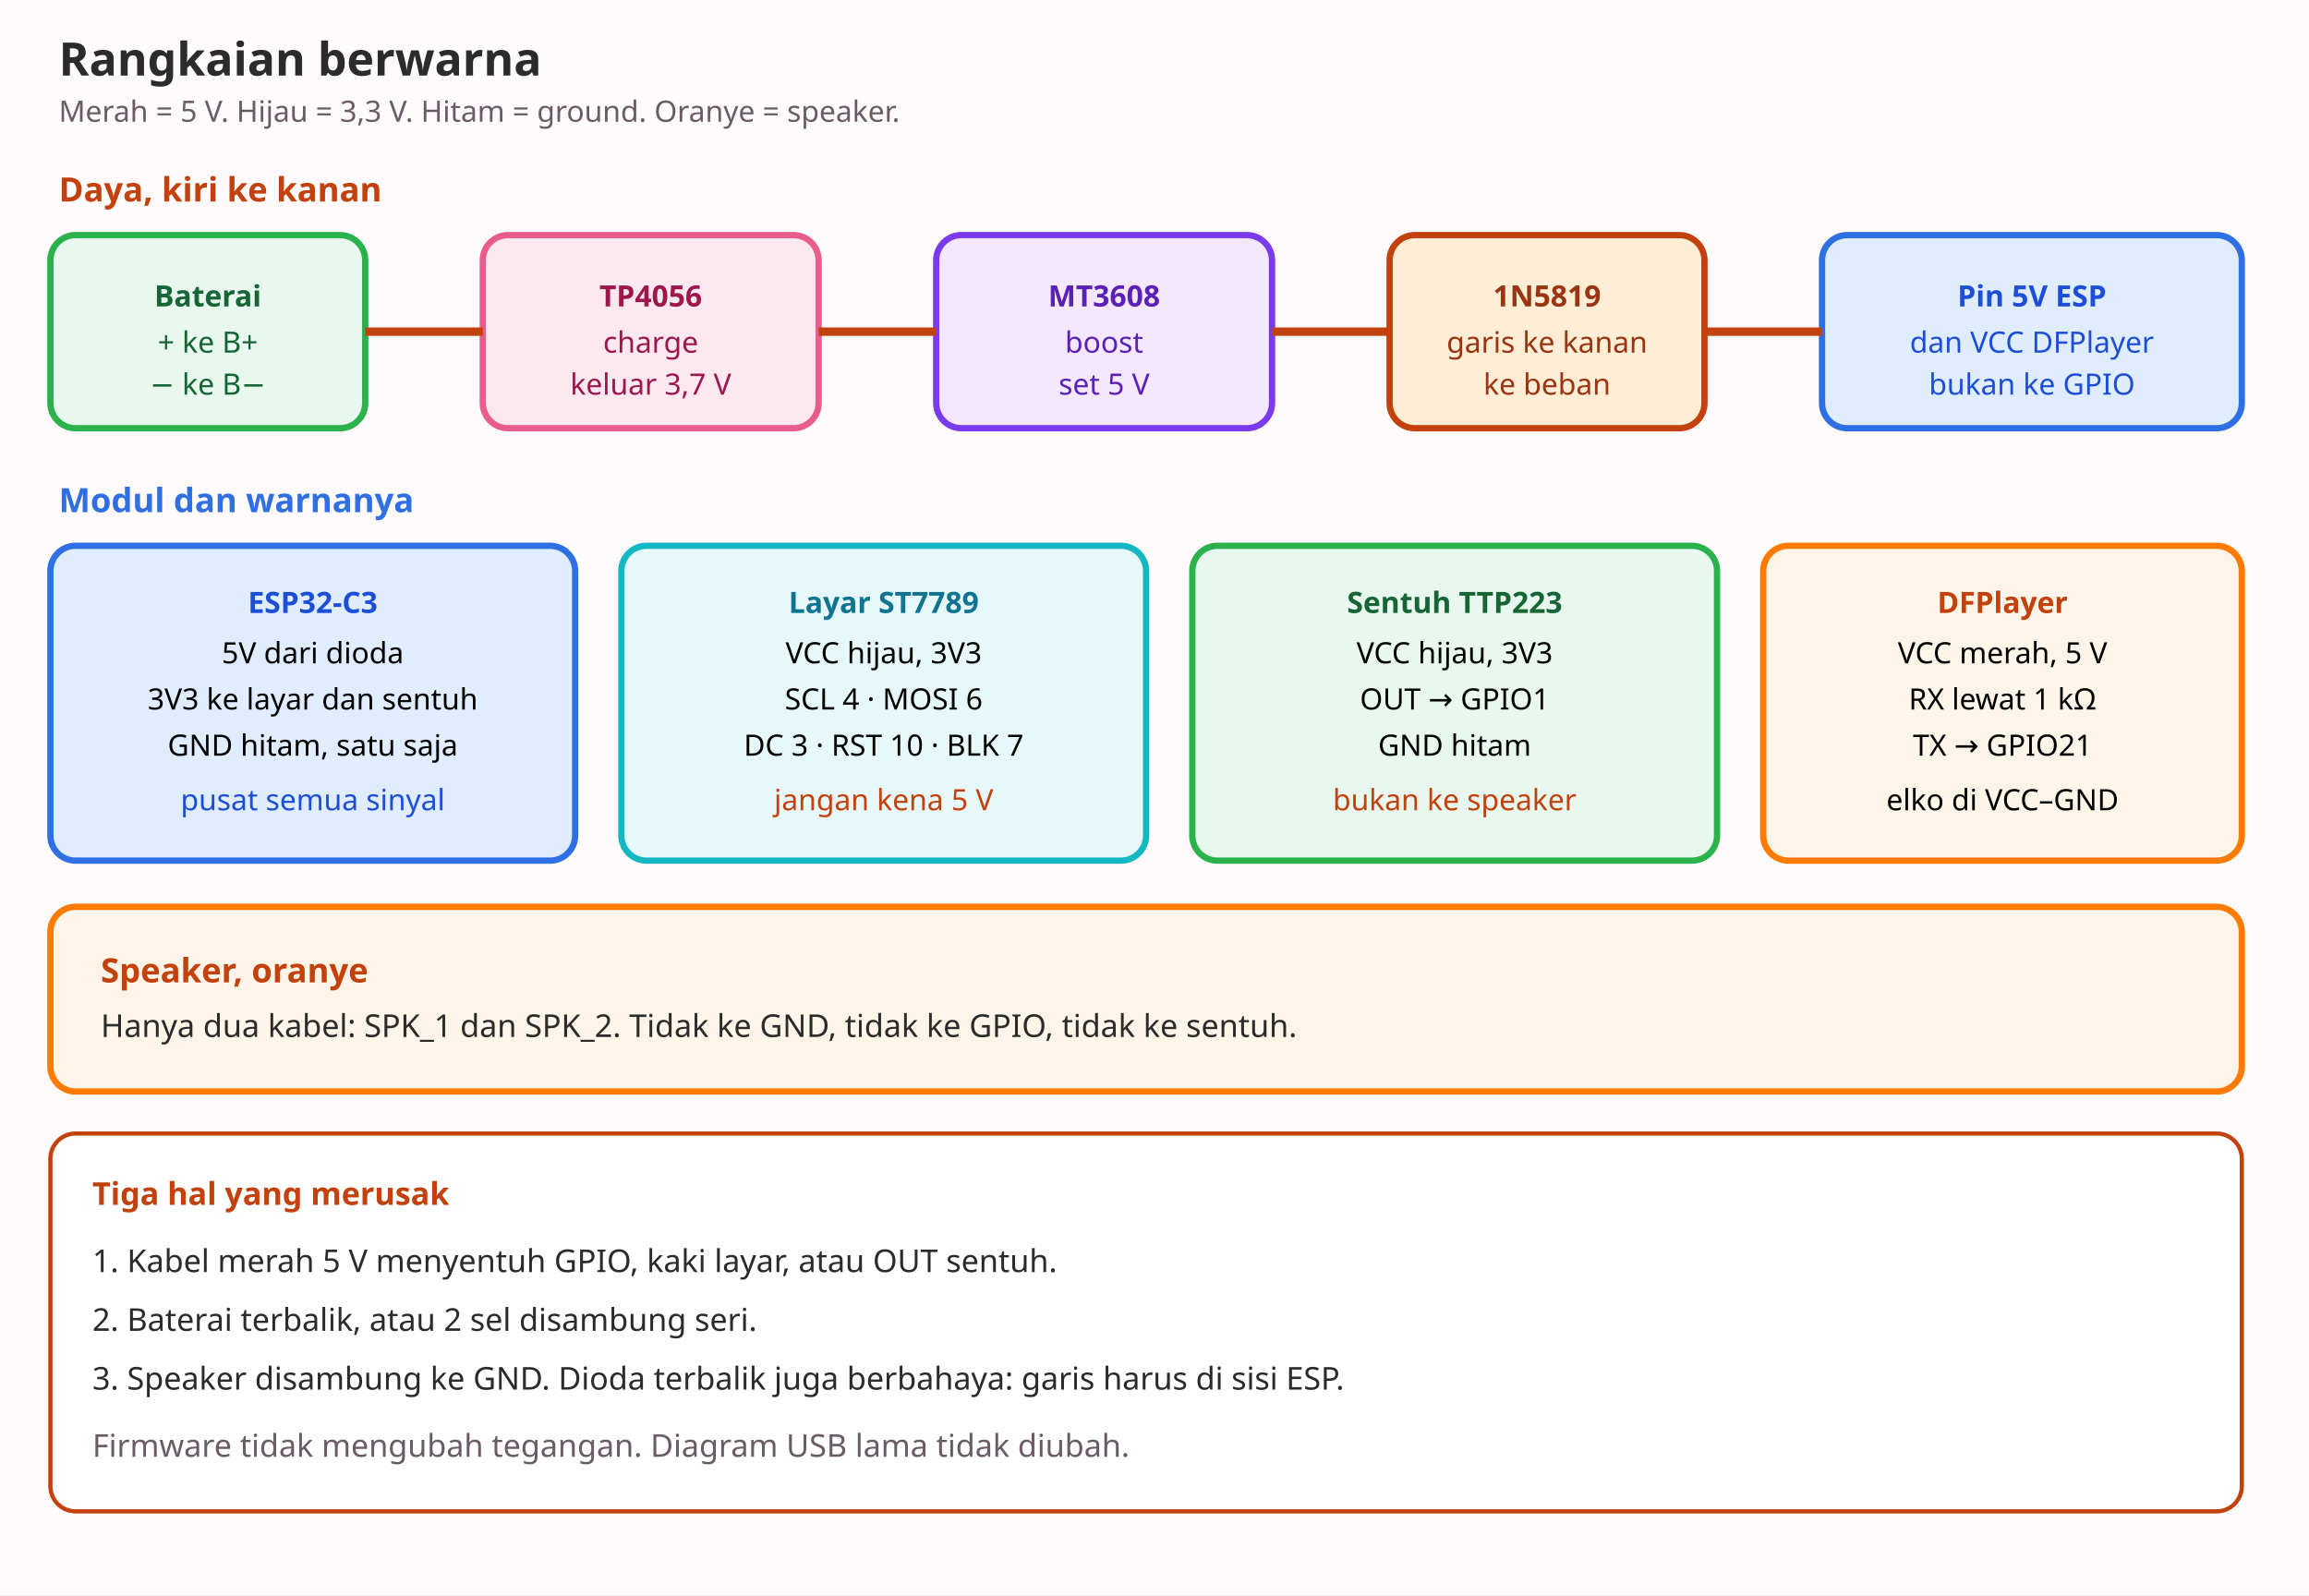
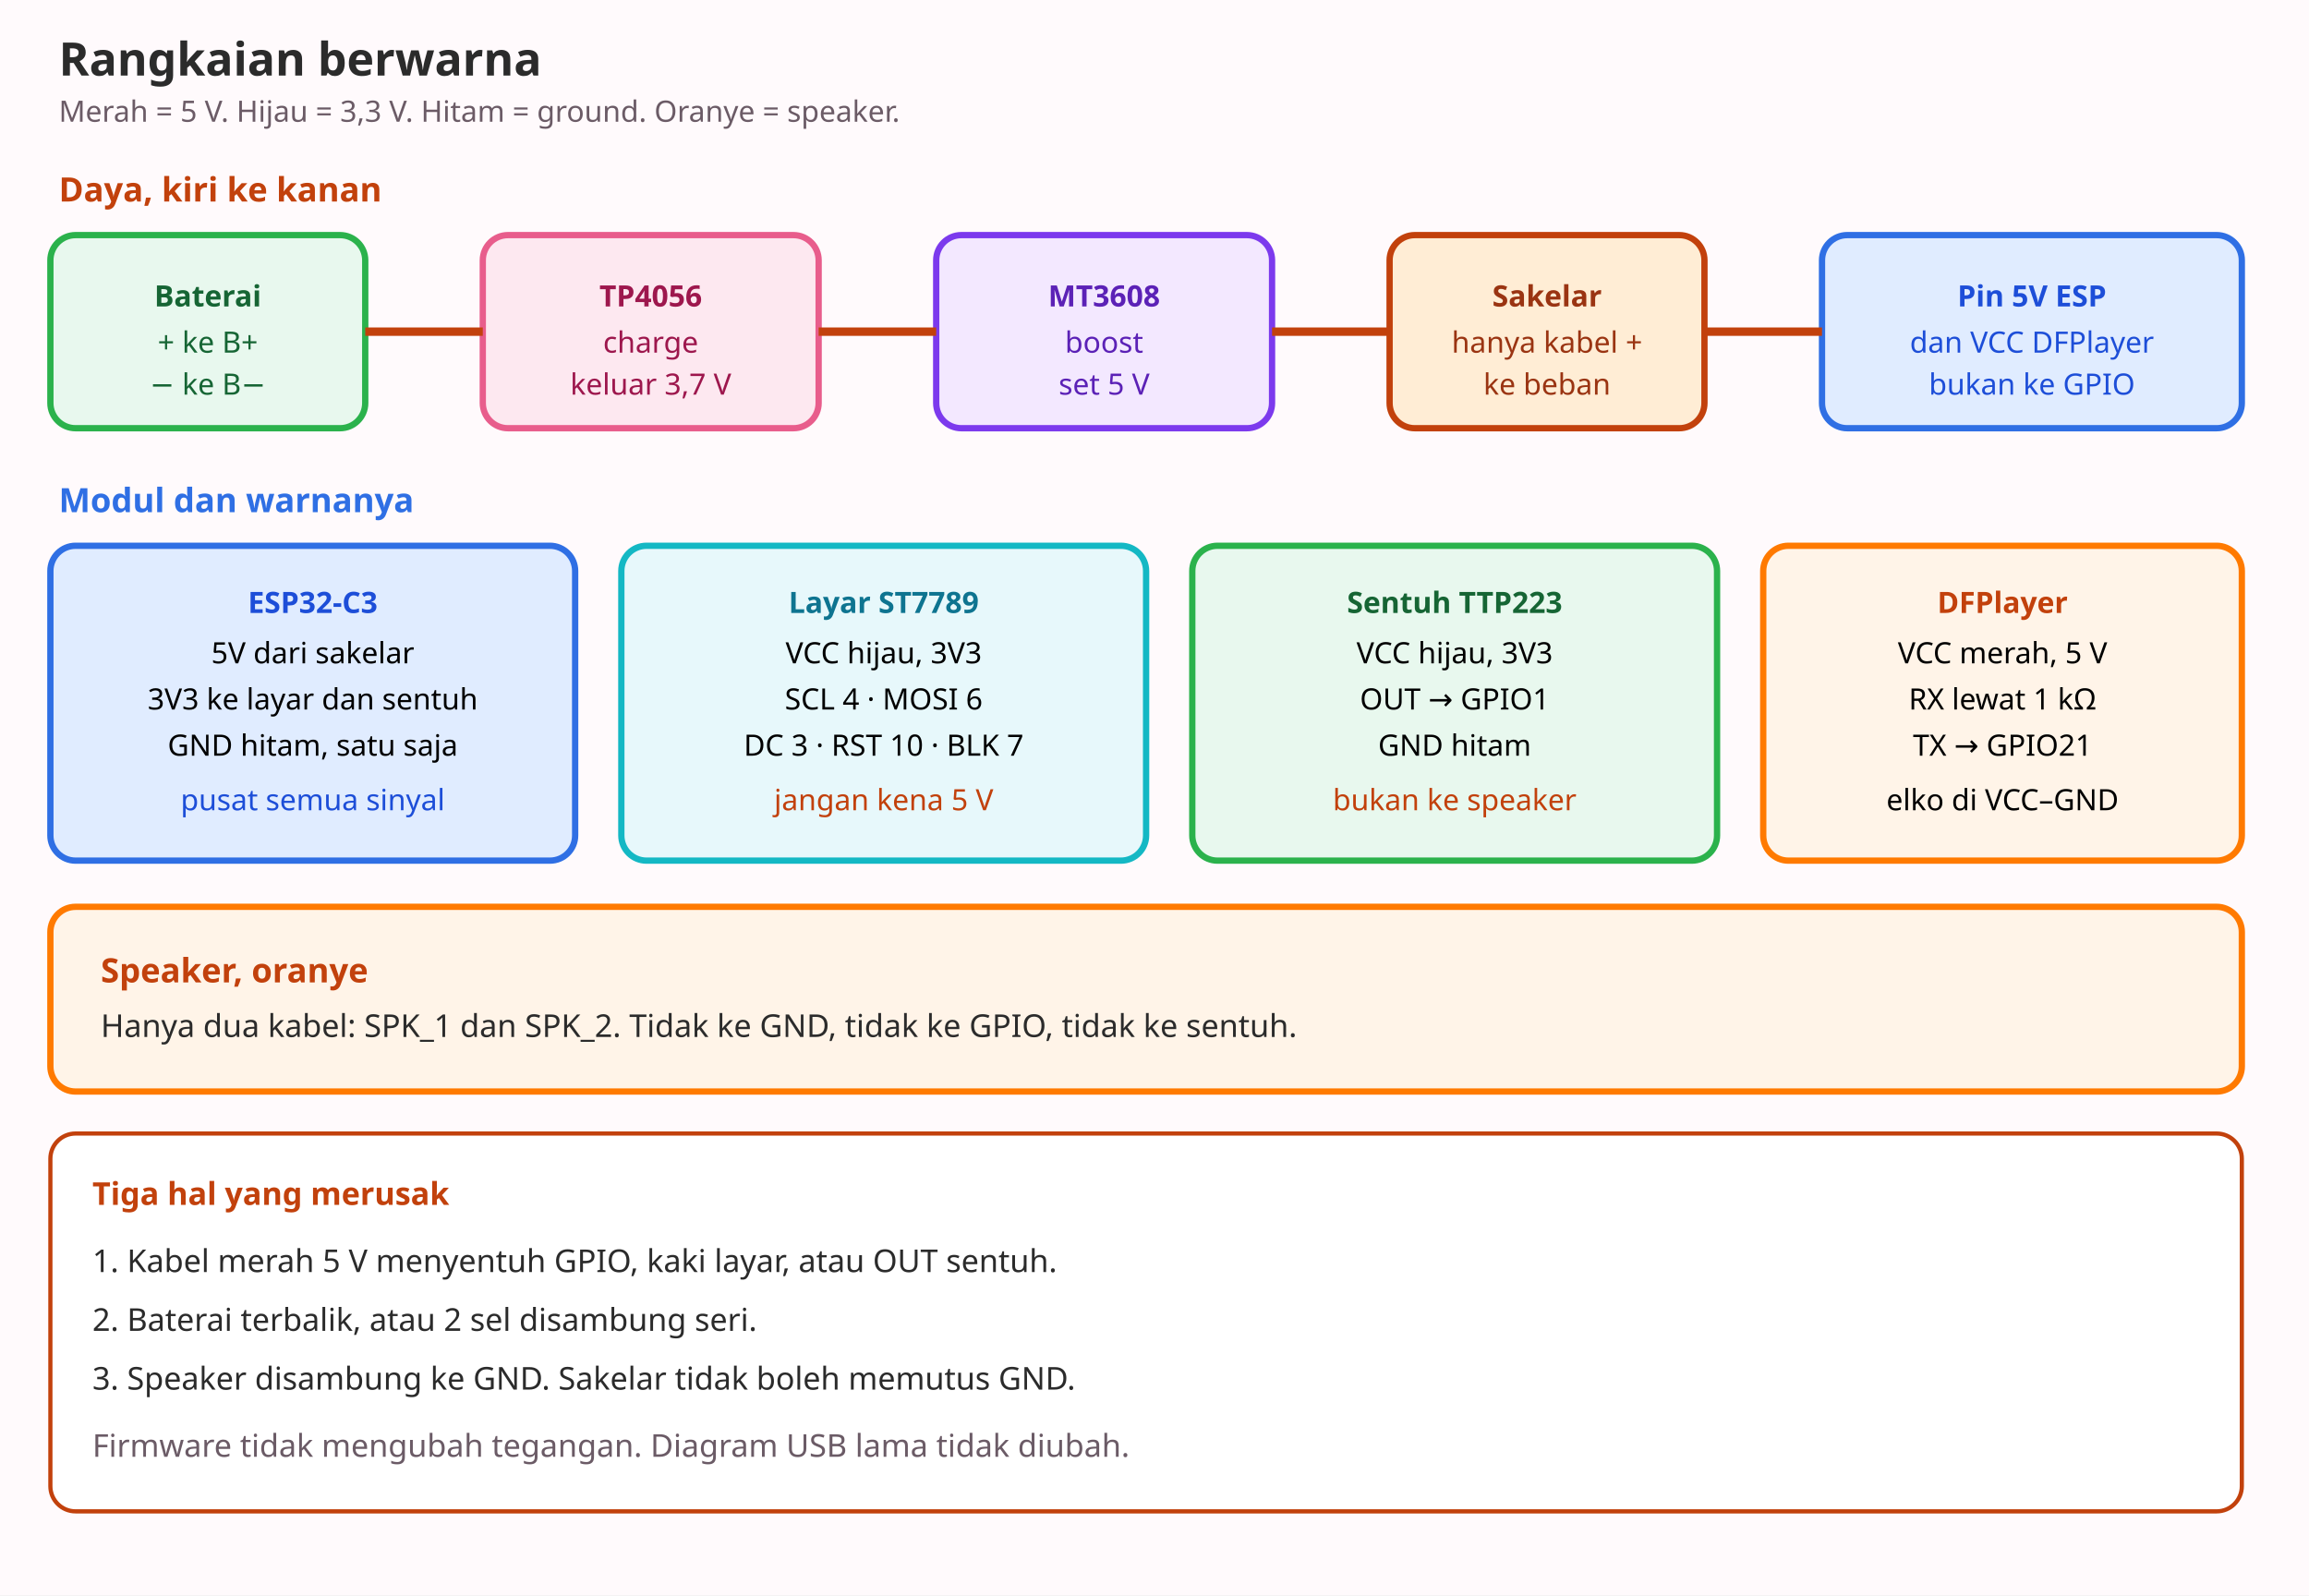
<svg xmlns="http://www.w3.org/2000/svg" width="1100" height="760" viewBox="0 0 1100 760" font-family="Nunito,system-ui,sans-serif">
  <rect width="1100" height="760" fill="#fffafc" />
  <text x="28" y="36" font-size="22" font-weight="800" fill="#2b2b2b">Rangkaian berwarna</text>
  <text x="28" y="58" font-size="14" fill="#6b5b66">Merah = 5 V. Hijau = 3,3 V. Hitam = ground. Oranye = speaker.</text>
  <text x="28" y="96" font-size="16" font-weight="800" fill="#c2410c">Daya, kiri ke kanan</text>
  <g font-size="14">
    <rect x="24" y="112" width="150" height="92" rx="12" fill="#e8f8ee" stroke="#2bb24c" stroke-width="3" />
    <text x="99" y="146" text-anchor="middle" font-weight="800" fill="#166534">Baterai</text>
    <text x="99" y="168" text-anchor="middle" fill="#166534">+ ke B+</text>
    <text x="99" y="188" text-anchor="middle" fill="#166534">− ke B−</text>
    <rect x="230" y="112" width="160" height="92" rx="12" fill="#fde8f0" stroke="#e85d8c" stroke-width="3" />
    <text x="310" y="146" text-anchor="middle" font-weight="800" fill="#9d174d">TP4056</text>
    <text x="310" y="168" text-anchor="middle" fill="#9d174d">charge</text>
    <text x="310" y="188" text-anchor="middle" fill="#9d174d">keluar 3,7 V</text>
    <rect x="446" y="112" width="160" height="92" rx="12" fill="#f3e8ff" stroke="#7c3aed" stroke-width="3" />
    <text x="526" y="146" text-anchor="middle" font-weight="800" fill="#5b21b6">MT3608</text>
    <text x="526" y="168" text-anchor="middle" fill="#5b21b6">boost</text>
    <text x="526" y="188" text-anchor="middle" fill="#5b21b6">set 5 V</text>
    <rect x="662" y="112" width="150" height="92" rx="12" fill="#ffedd5" stroke="#c2410c" stroke-width="3" />
-     <text x="737" y="146" text-anchor="middle" font-weight="800" fill="#9a3412">1N5819</text>
-     <text x="737" y="168" text-anchor="middle" fill="#9a3412">garis ke kanan</text>
+     <text x="737" y="146" text-anchor="middle" font-weight="800" fill="#9a3412">Sakelar</text>
+     <text x="737" y="168" text-anchor="middle" fill="#9a3412">hanya kabel +</text>
    <text x="737" y="188" text-anchor="middle" fill="#9a3412">ke beban</text>
    <rect x="868" y="112" width="200" height="92" rx="12" fill="#e0ecff" stroke="#2f6fe4" stroke-width="3" />
    <text x="968" y="146" text-anchor="middle" font-weight="800" fill="#1d4ed8">Pin 5V ESP</text>
    <text x="968" y="168" text-anchor="middle" fill="#1d4ed8">dan VCC DFPlayer</text>
    <text x="968" y="188" text-anchor="middle" fill="#1d4ed8">bukan ke GPIO</text>
  </g>
  <path d="M174 158 H230 M390 158 H446 M606 158 H662 M812 158 H868" stroke="#c2410c" stroke-width="4" fill="none" />
  <text x="28" y="244" font-size="16" font-weight="800" fill="#2f6fe4">Modul dan warnanya</text>
  <g font-size="14">
    <rect x="24" y="260" width="250" height="150" rx="12" fill="#e0ecff" stroke="#2f6fe4" stroke-width="3" />
    <text x="149" y="292" text-anchor="middle" font-weight="800" fill="#1d4ed8">ESP32-C3</text>
-     <text x="149" y="316" text-anchor="middle">5V dari dioda</text>
+     <text x="149" y="316" text-anchor="middle">5V dari sakelar</text>
    <text x="149" y="338" text-anchor="middle">3V3 ke layar dan sentuh</text>
    <text x="149" y="360" text-anchor="middle">GND hitam, satu saja</text>
    <text x="149" y="386" text-anchor="middle" fill="#1d4ed8">pusat semua sinyal</text>
    <rect x="296" y="260" width="250" height="150" rx="12" fill="#e7f8fb" stroke="#14b8c4" stroke-width="3" />
    <text x="421" y="292" text-anchor="middle" font-weight="800" fill="#0e7490">Layar ST7789</text>
    <text x="421" y="316" text-anchor="middle">VCC hijau, 3V3</text>
    <text x="421" y="338" text-anchor="middle">SCL 4 · MOSI 6</text>
    <text x="421" y="360" text-anchor="middle">DC 3 · RST 10 · BLK 7</text>
    <text x="421" y="386" text-anchor="middle" fill="#c2410c">jangan kena 5 V</text>
    <rect x="568" y="260" width="250" height="150" rx="12" fill="#e8f8ee" stroke="#2bb24c" stroke-width="3" />
    <text x="693" y="292" text-anchor="middle" font-weight="800" fill="#166534">Sentuh TTP223</text>
    <text x="693" y="316" text-anchor="middle">VCC hijau, 3V3</text>
    <text x="693" y="338" text-anchor="middle">OUT → GPIO1</text>
    <text x="693" y="360" text-anchor="middle">GND hitam</text>
    <text x="693" y="386" text-anchor="middle" fill="#c2410c">bukan ke speaker</text>
    <rect x="840" y="260" width="228" height="150" rx="12" fill="#fff4e8" stroke="#ff7a00" stroke-width="3" />
    <text x="954" y="292" text-anchor="middle" font-weight="800" fill="#c2410c">DFPlayer</text>
    <text x="954" y="316" text-anchor="middle">VCC merah, 5 V</text>
    <text x="954" y="338" text-anchor="middle">RX lewat 1 kΩ</text>
    <text x="954" y="360" text-anchor="middle">TX → GPIO21</text>
    <text x="954" y="386" text-anchor="middle">elko di VCC–GND</text>
  </g>
  <rect x="24" y="432" width="1044" height="88" rx="12" fill="#fff4e8" stroke="#ff7a00" stroke-width="3" />
  <text x="48" y="468" font-size="16" font-weight="800" fill="#c2410c">Speaker, oranye</text>
  <text x="48" y="494" font-size="15" fill="#2b2b2b">Hanya dua kabel: SPK_1 dan SPK_2. Tidak ke GND, tidak ke GPIO, tidak ke sentuh.</text>
  <g font-size="15">
    <rect x="24" y="540" width="1044" height="180" rx="12" fill="#fff" stroke="#c2410c" stroke-width="2" />
    <text x="44" y="574" font-weight="800" fill="#c2410c">Tiga hal yang merusak</text>
    <text x="44" y="606" fill="#2b2b2b">1. Kabel merah 5 V menyentuh GPIO, kaki layar, atau OUT sentuh.</text>
    <text x="44" y="634" fill="#2b2b2b">2. Baterai terbalik, atau 2 sel disambung seri.</text>
-     <text x="44" y="662" fill="#2b2b2b">3. Speaker disambung ke GND. Dioda terbalik juga berbahaya: garis harus di sisi ESP.</text>
+     <text x="44" y="662" fill="#2b2b2b">3. Speaker disambung ke GND. Sakelar tidak boleh memutus GND.</text>
    <text x="44" y="694" fill="#6b5b66">Firmware tidak mengubah tegangan. Diagram USB lama tidak diubah.</text>
  </g>
</svg>
